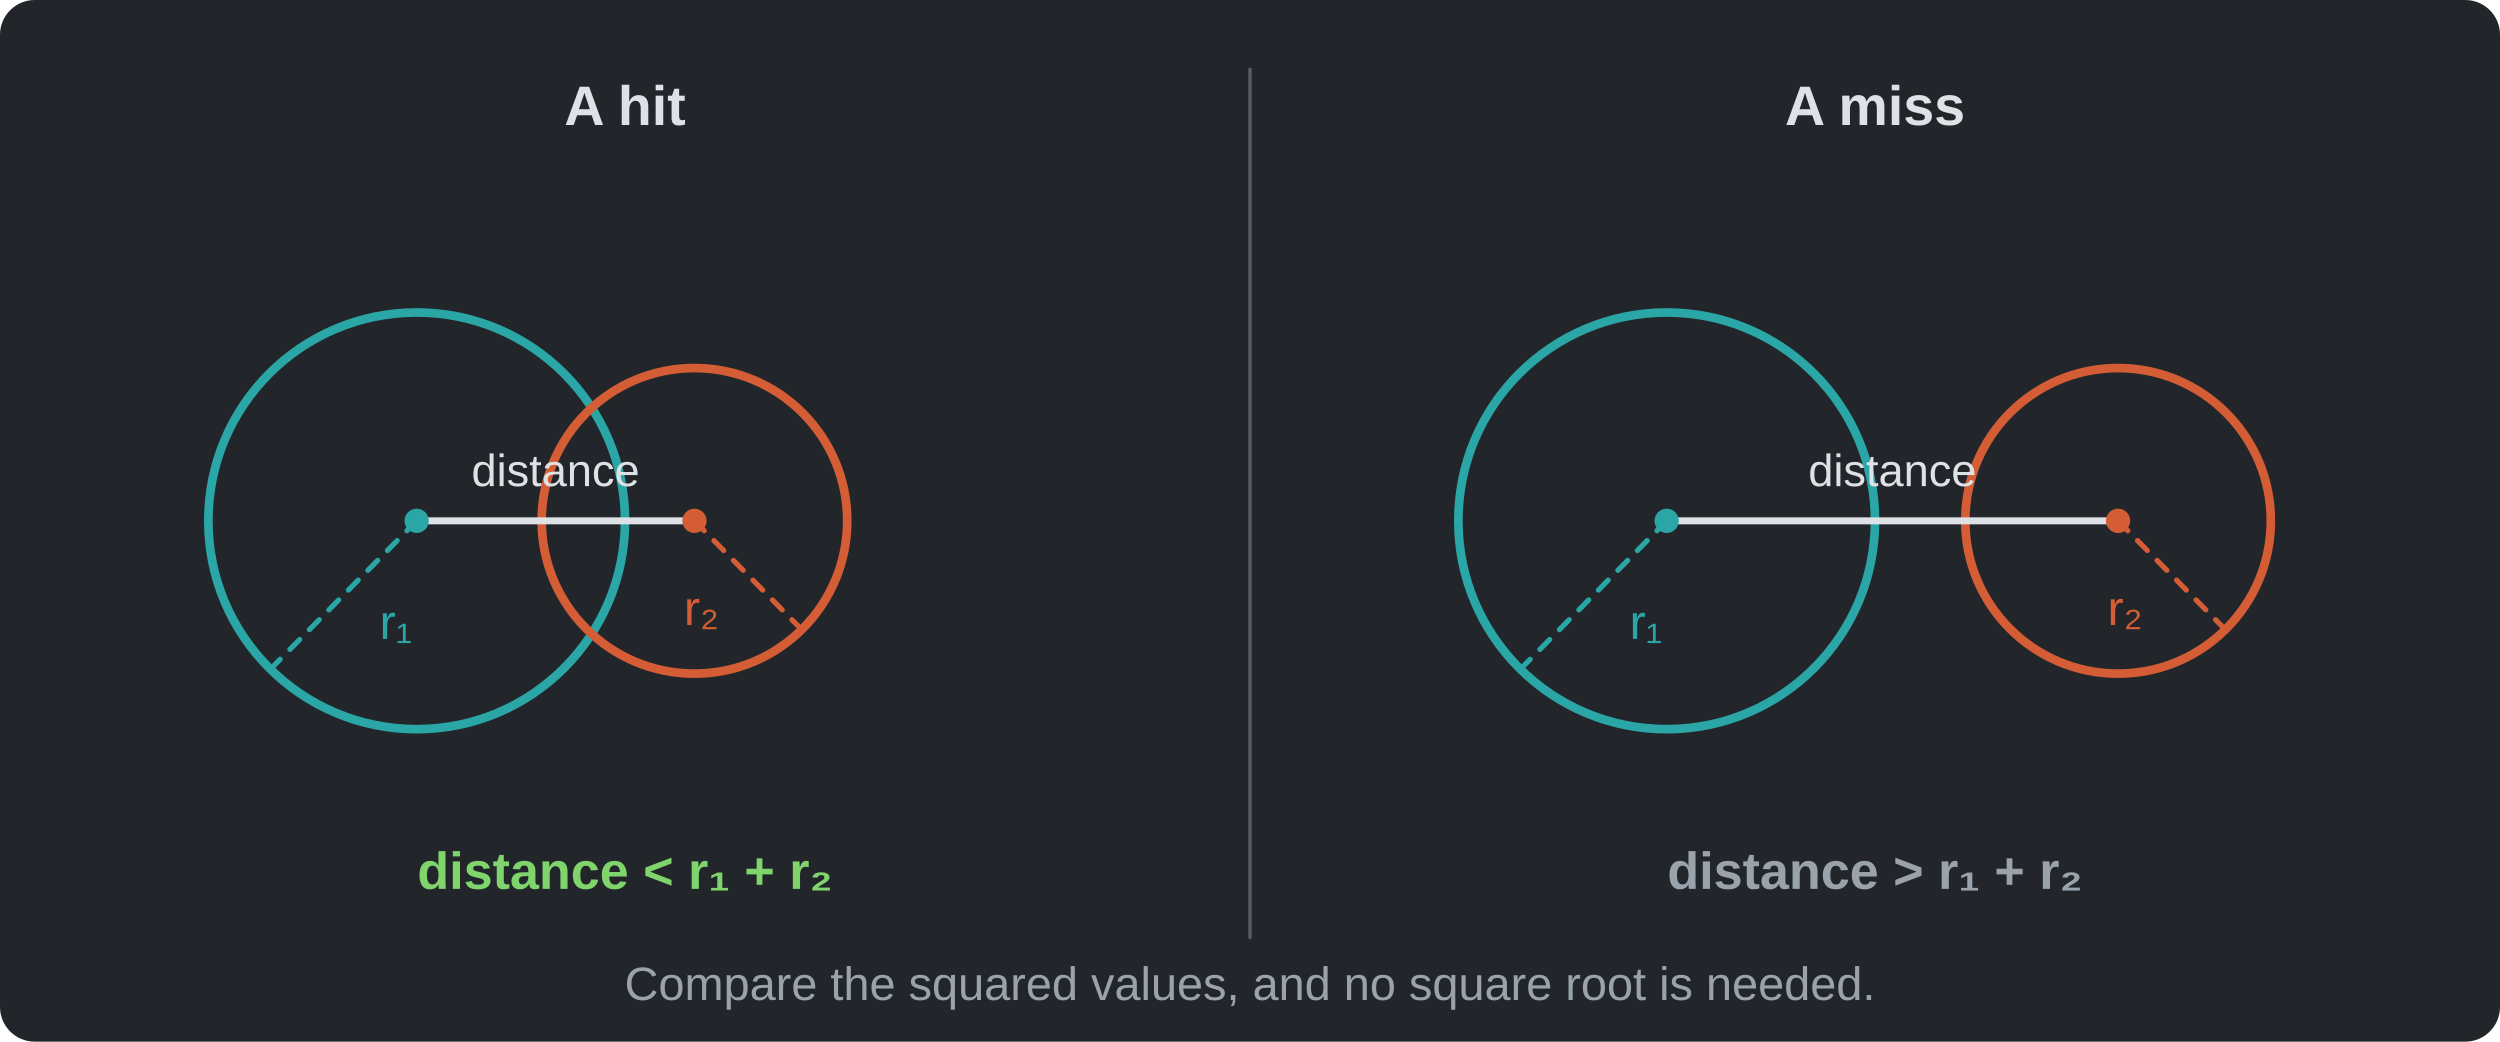
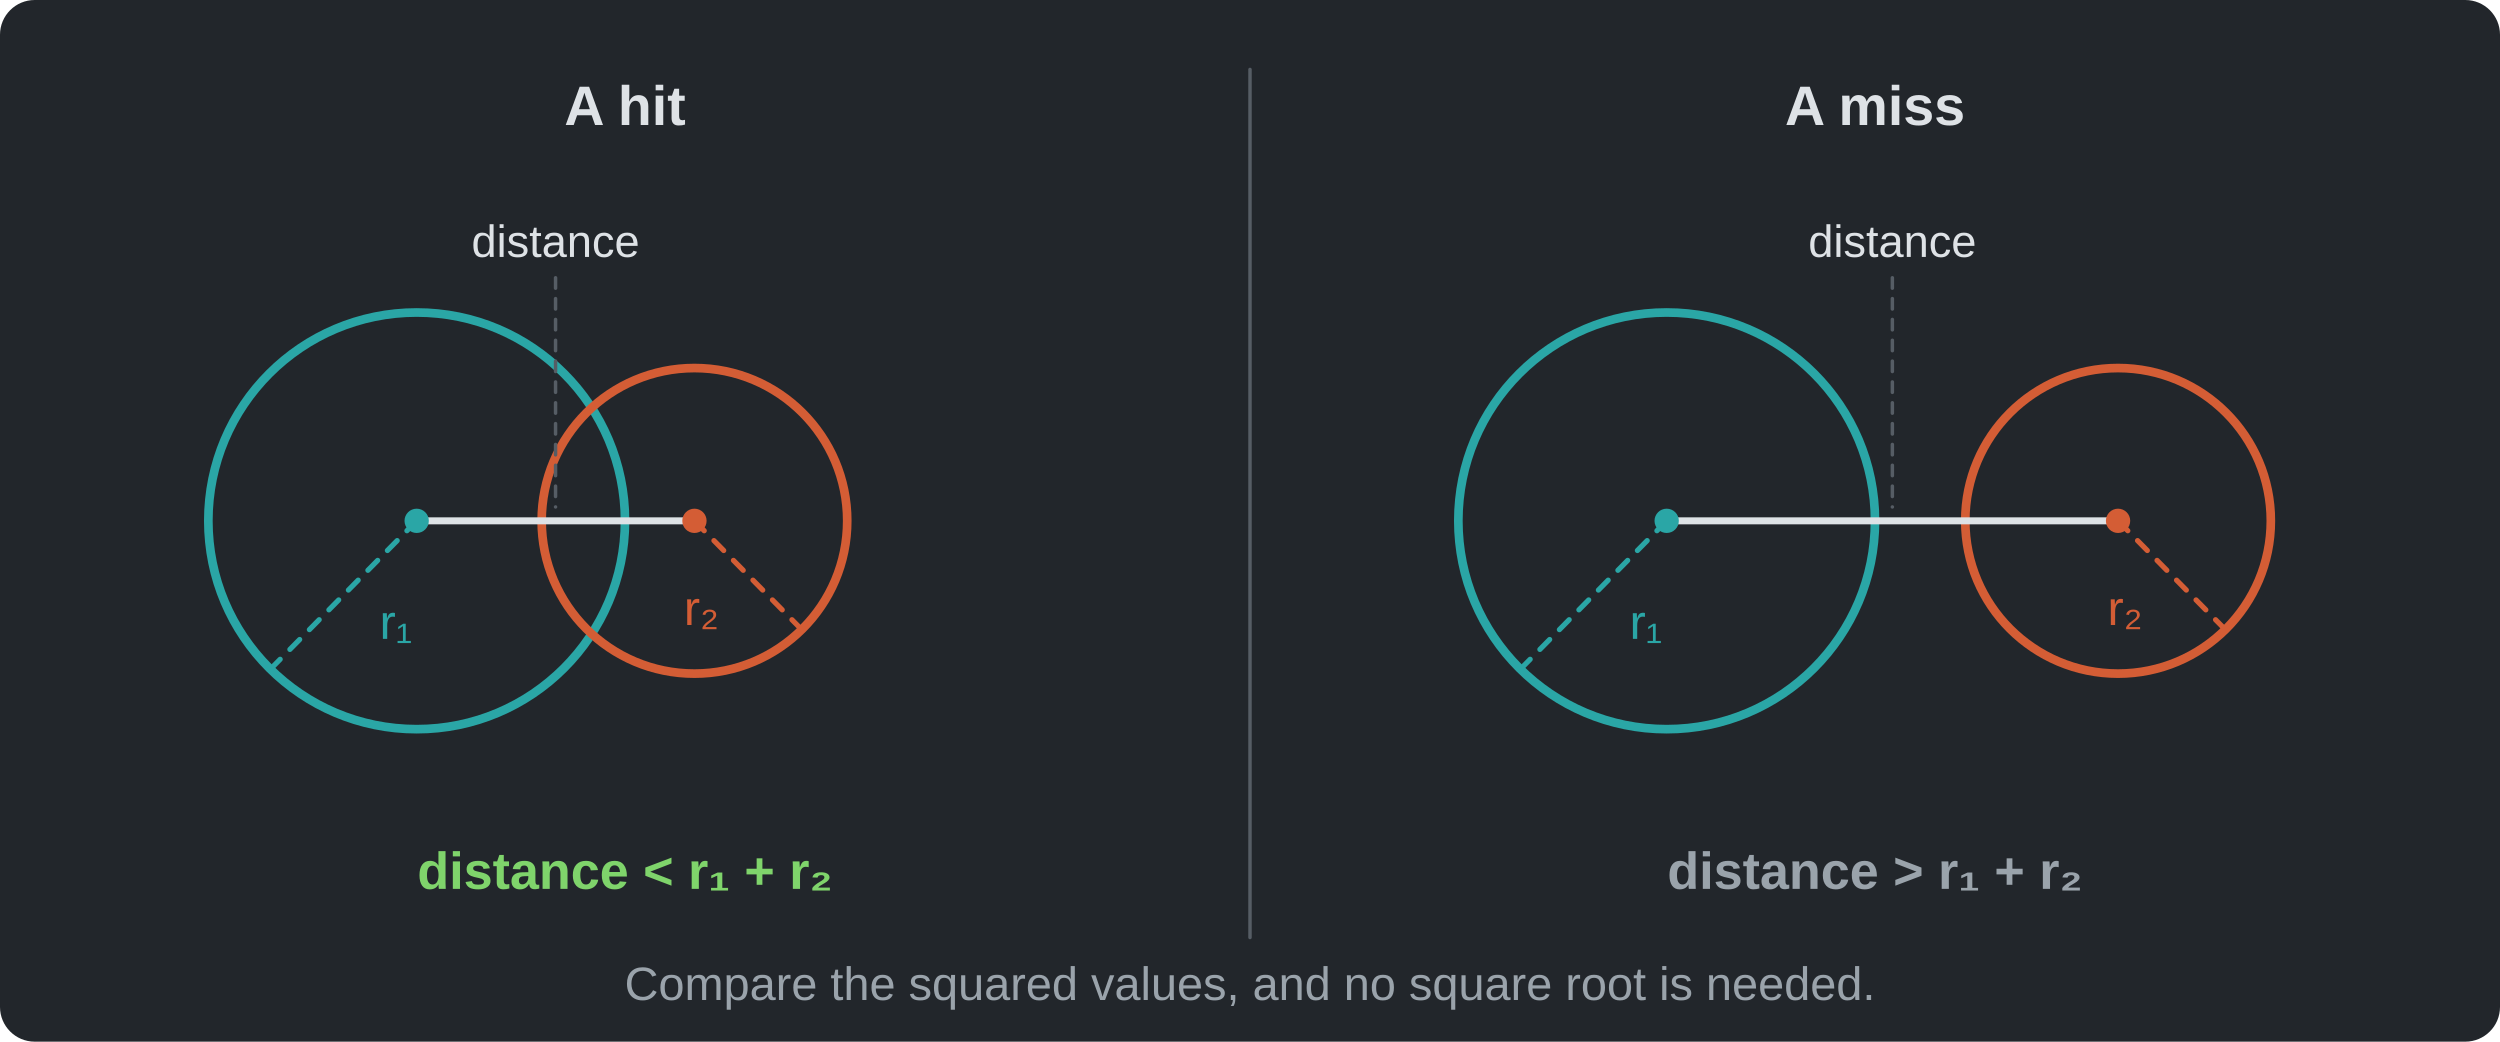
<svg xmlns="http://www.w3.org/2000/svg" viewBox="0 0 720 300" width="720" height="300" role="img">
  <rect width="720" height="300" rx="10" fill="#22262b" />
  <text x="180" y="36" font-family="'Segoe UI', system-ui, -apple-system, 'Helvetica Neue', Arial, sans-serif" font-size="16" fill="#dee2e6" text-anchor="middle" font-weight="bold">A hit</text>
  <circle cx="120" cy="150" r="60" fill="none" stroke="#2aa6a6" stroke-width="2.5" />
  <circle cx="200" cy="150" r="44" fill="none" stroke="#d45d35" stroke-width="2.5" />
  <line x1="120" y1="150" x2="200" y2="150" stroke="#dee2e6" stroke-width="2" stroke-linecap="round" />
  <circle cx="120" cy="150" r="3.5" fill="#2aa6a6" />
  <circle cx="200" cy="150" r="3.5" fill="#d45d35" />
-   <text x="160" y="140" font-family="'Segoe UI', system-ui, -apple-system, 'Helvetica Neue', Arial, sans-serif" font-size="13" fill="#dee2e6" text-anchor="middle" font-weight="normal">distance</text>
+   <text x="160" y="74" font-family="'Segoe UI', system-ui, -apple-system, 'Helvetica Neue', Arial, sans-serif" font-size="13" fill="#dee2e6" text-anchor="middle" font-weight="normal">distance</text>
+   <line x1="160" y1="80" x2="160" y2="146" stroke="#565d65" stroke-width="1" stroke-linecap="round" stroke-dasharray="3 3" />
  <line x1="120" y1="150" x2="78" y2="192.6" stroke="#2aa6a6" stroke-width="1.5" stroke-linecap="round" stroke-dasharray="4 4" />
  <text x="114" y="184" font-family="'Segoe UI', system-ui, -apple-system, 'Helvetica Neue', Arial, sans-serif" font-size="14" fill="#2aa6a6" text-anchor="middle" font-weight="normal">r₁</text>
  <line x1="200" y1="150" x2="230.8" y2="181.24" stroke="#d45d35" stroke-width="1.5" stroke-linecap="round" stroke-dasharray="4 4" />
  <text x="202" y="180" font-family="'Segoe UI', system-ui, -apple-system, 'Helvetica Neue', Arial, sans-serif" font-size="14" fill="#d45d35" text-anchor="middle" font-weight="normal">r₂</text>
  <text x="180" y="256" font-family="'Segoe UI', system-ui, -apple-system, 'Helvetica Neue', Arial, sans-serif" font-size="15" fill="#7fd46b" text-anchor="middle" font-weight="bold">distance &lt; r₁ + r₂</text>
  <text x="540" y="36" font-family="'Segoe UI', system-ui, -apple-system, 'Helvetica Neue', Arial, sans-serif" font-size="16" fill="#dee2e6" text-anchor="middle" font-weight="bold">A miss</text>
  <circle cx="480" cy="150" r="60" fill="none" stroke="#2aa6a6" stroke-width="2.5" />
  <circle cx="610" cy="150" r="44" fill="none" stroke="#d45d35" stroke-width="2.5" />
  <line x1="480" y1="150" x2="610" y2="150" stroke="#dee2e6" stroke-width="2" stroke-linecap="round" />
  <circle cx="480" cy="150" r="3.5" fill="#2aa6a6" />
  <circle cx="610" cy="150" r="3.5" fill="#d45d35" />
-   <text x="545" y="140" font-family="'Segoe UI', system-ui, -apple-system, 'Helvetica Neue', Arial, sans-serif" font-size="13" fill="#dee2e6" text-anchor="middle" font-weight="normal">distance</text>
+   <text x="545" y="74" font-family="'Segoe UI', system-ui, -apple-system, 'Helvetica Neue', Arial, sans-serif" font-size="13" fill="#dee2e6" text-anchor="middle" font-weight="normal">distance</text>
+   <line x1="545" y1="80" x2="545" y2="146" stroke="#565d65" stroke-width="1" stroke-linecap="round" stroke-dasharray="3 3" />
  <line x1="480" y1="150" x2="438" y2="192.6" stroke="#2aa6a6" stroke-width="1.5" stroke-linecap="round" stroke-dasharray="4 4" />
  <text x="474" y="184" font-family="'Segoe UI', system-ui, -apple-system, 'Helvetica Neue', Arial, sans-serif" font-size="14" fill="#2aa6a6" text-anchor="middle" font-weight="normal">r₁</text>
  <line x1="610" y1="150" x2="640.8" y2="181.24" stroke="#d45d35" stroke-width="1.5" stroke-linecap="round" stroke-dasharray="4 4" />
  <text x="612" y="180" font-family="'Segoe UI', system-ui, -apple-system, 'Helvetica Neue', Arial, sans-serif" font-size="14" fill="#d45d35" text-anchor="middle" font-weight="normal">r₂</text>
  <text x="540" y="256" font-family="'Segoe UI', system-ui, -apple-system, 'Helvetica Neue', Arial, sans-serif" font-size="15" fill="#9aa3ab" text-anchor="middle" font-weight="bold">distance &gt; r₁ + r₂</text>
  <line x1="360" y1="20" x2="360" y2="270" stroke="#565d65" stroke-width="1" stroke-linecap="round" />
  <text x="360" y="288" font-family="'Segoe UI', system-ui, -apple-system, 'Helvetica Neue', Arial, sans-serif" font-size="13.5" fill="#9aa3ab" text-anchor="middle" font-weight="normal">Compare the squared values, and no square root is needed.</text>
</svg>
